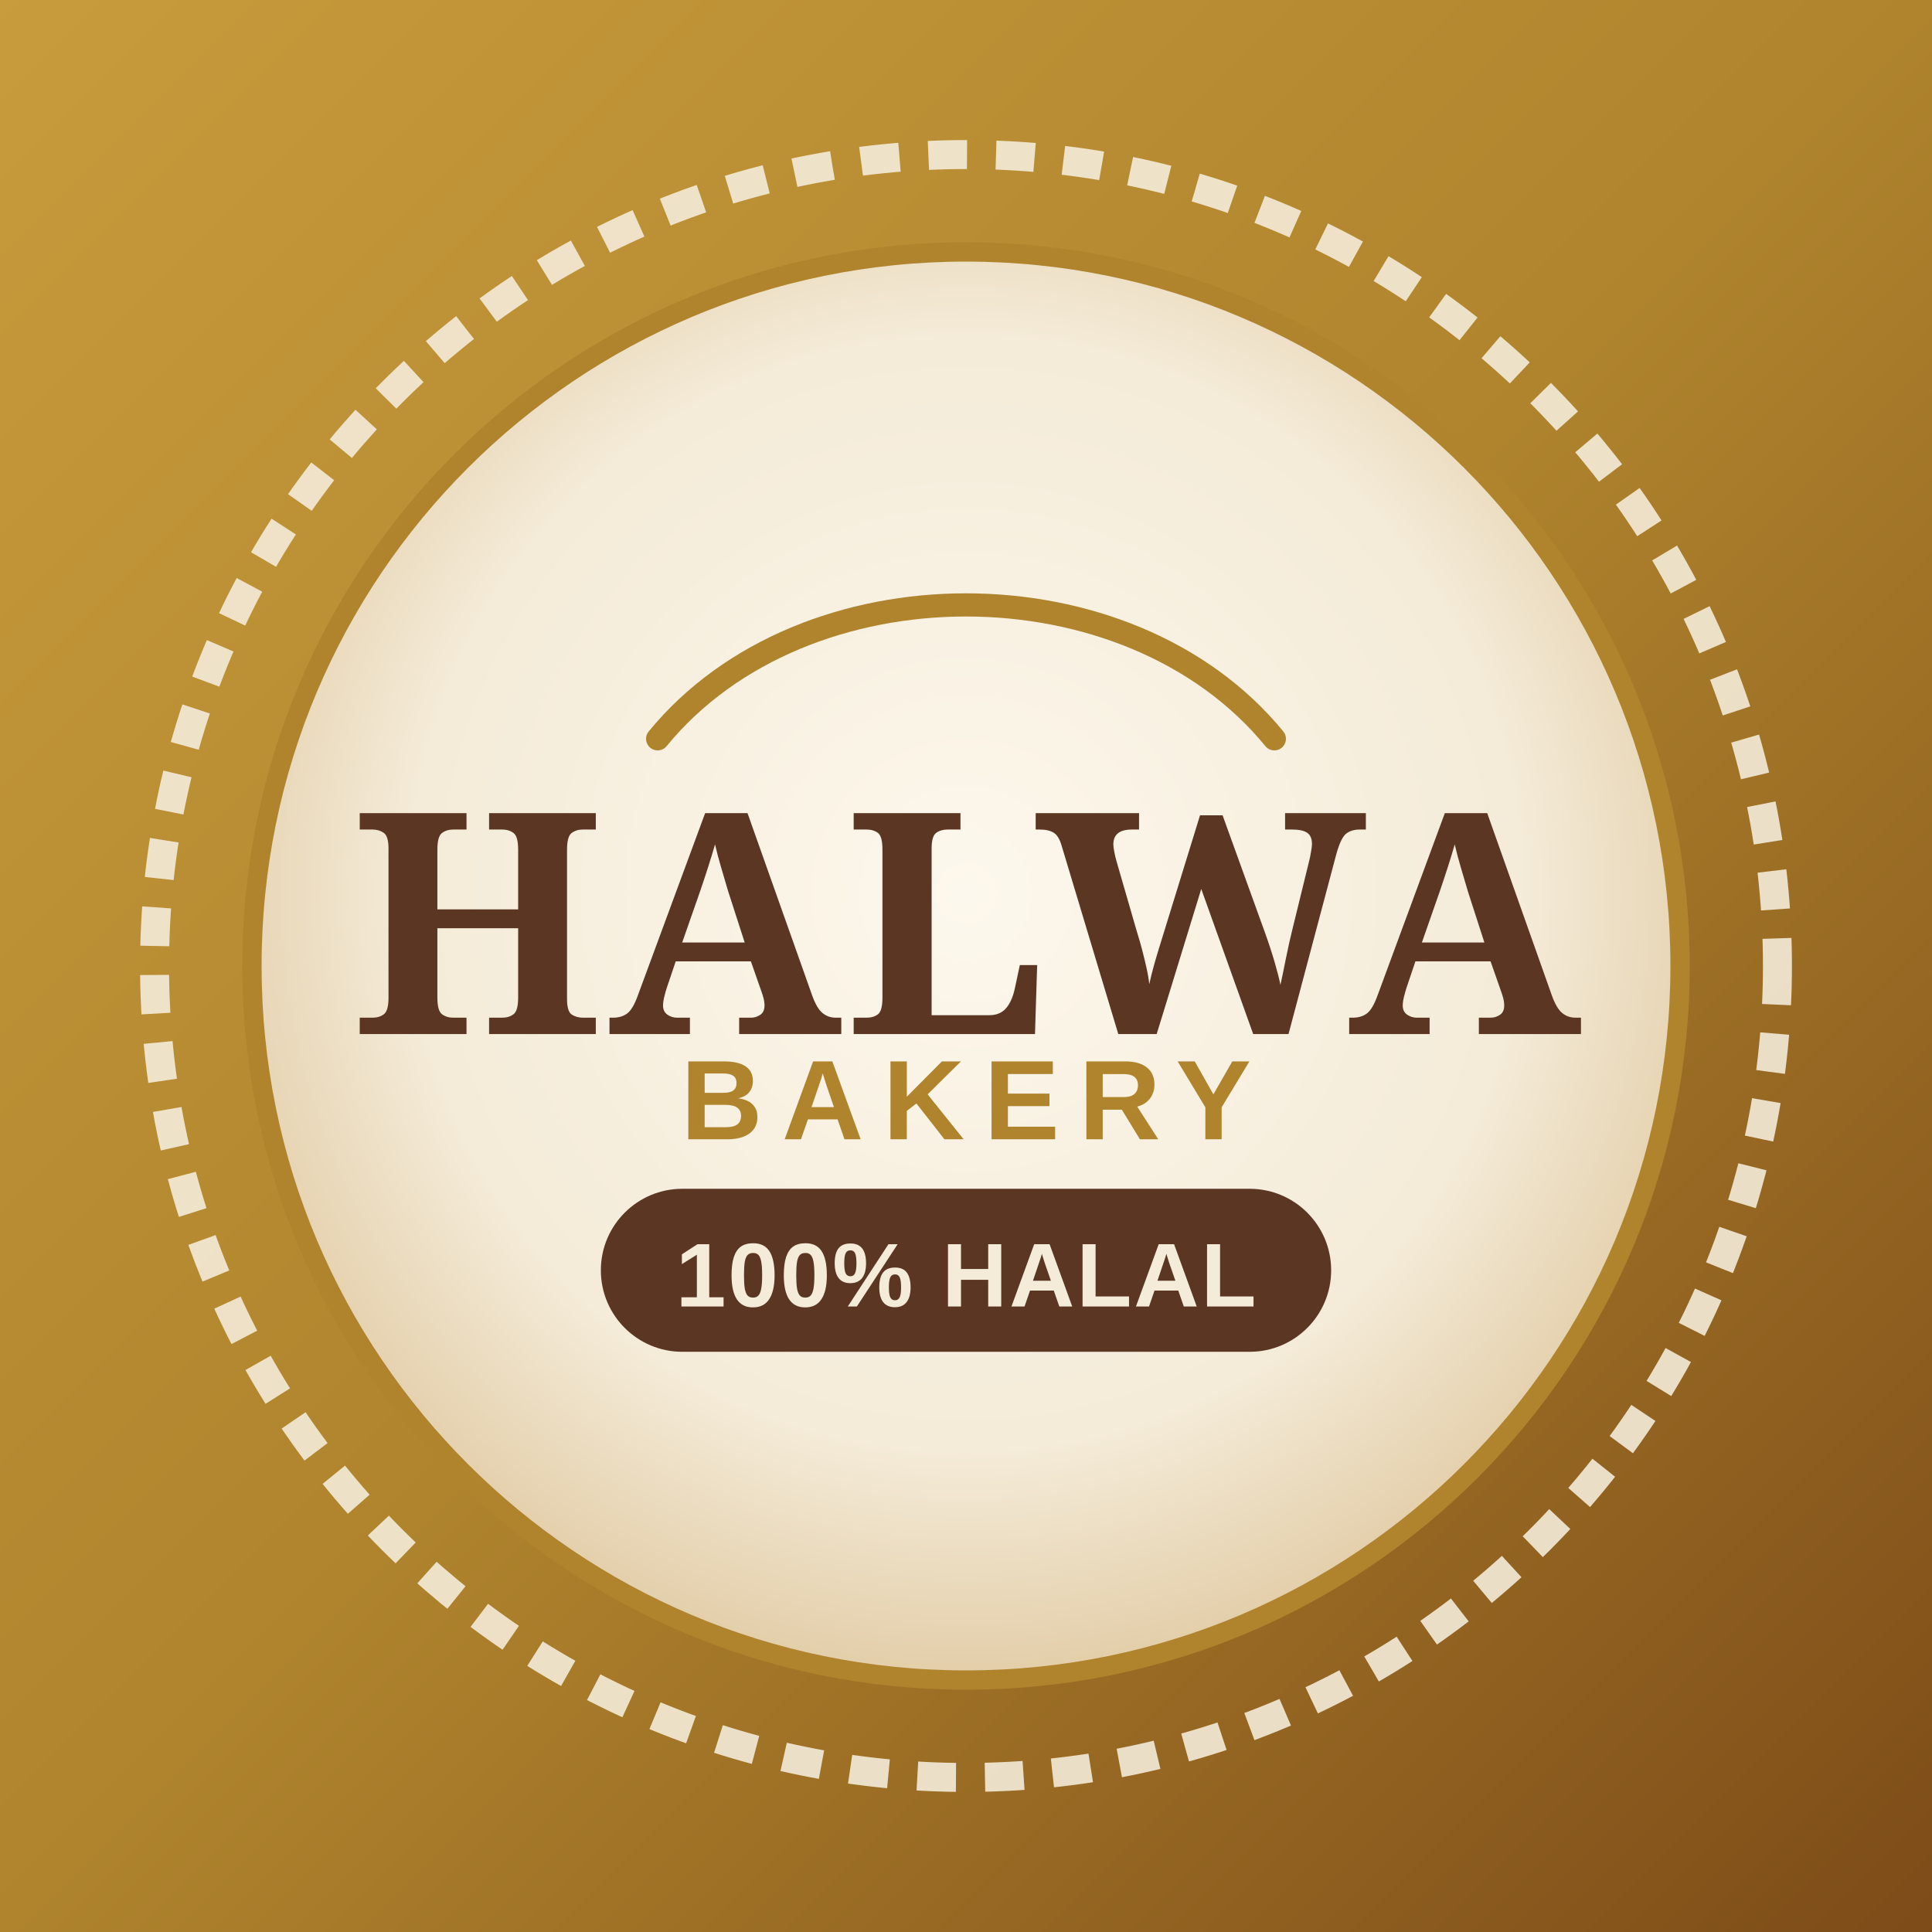
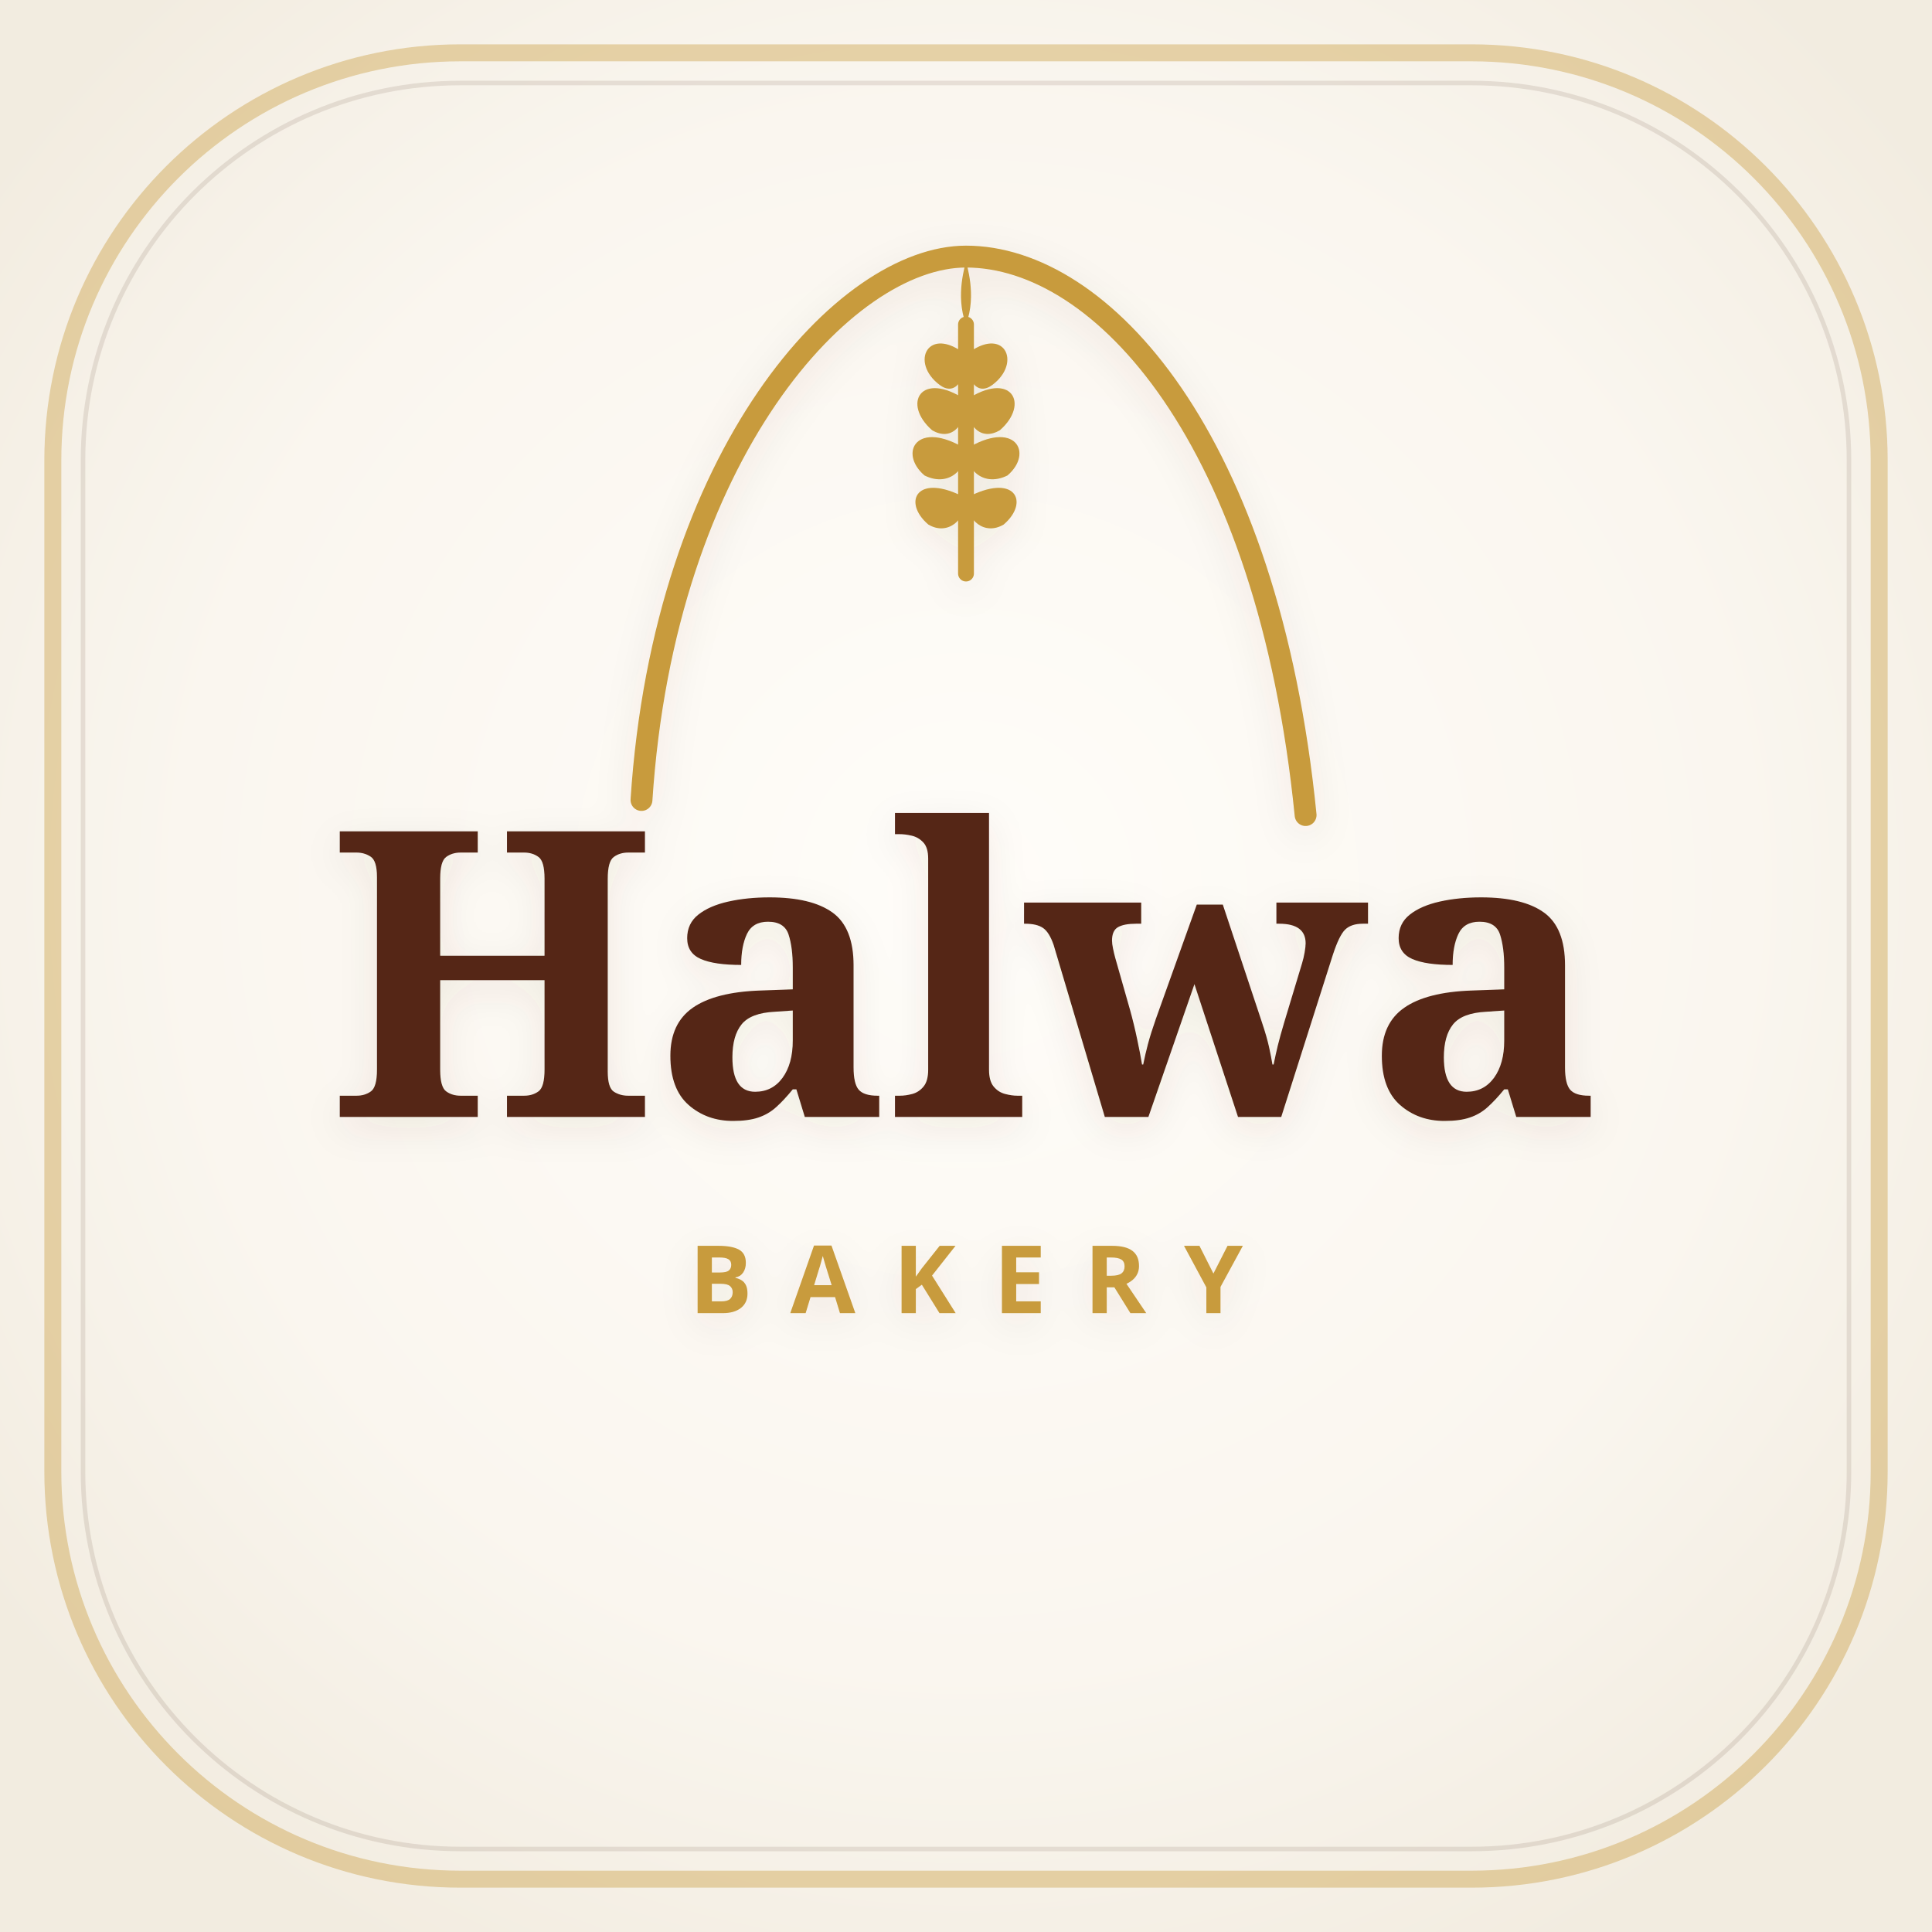
<svg xmlns="http://www.w3.org/2000/svg" viewBox="0 0 512 512" width="512" height="512">
  <defs>
-     <linearGradient id="bgGrad" x1="0" y1="0" x2="1" y2="1">
-       <stop offset="0%" stop-color="#C89B3C" />
-       <stop offset="50%" stop-color="#AF842D" />
-       <stop offset="100%" stop-color="#7C4B18" />
-     </linearGradient>
-     <radialGradient id="goldPlate" cx="50%" cy="45%" r="55%">
-       <stop offset="0%" stop-color="#FDF8ED" />
-       <stop offset="70%" stop-color="#F4EBD8" />
-       <stop offset="100%" stop-color="#E2CCA6" />
+     <radialGradient id="creamBg" cx="50%" cy="46%" r="62%">
+       <stop offset="0%" stop-color="#FFFDF9" />
+       <stop offset="65%" stop-color="#FAF6EF" />
+       <stop offset="100%" stop-color="#F2ECE0" />
    </radialGradient>
+     <filter id="logoShadow" x="-10%" y="-10%" width="120%" height="120%">
+       <feDropShadow dx="0" dy="3" stdDeviation="5" flood-color="#5A3623" flood-opacity="0.08" />
+     </filter>
  </defs>
-   <rect width="512" height="512" fill="url(#bgGrad)" />
-   <circle cx="256" cy="256" r="215.04" fill="none" stroke="#F4EBD8" stroke-width="7.68" stroke-dasharray="10.24 7.68" opacity="0.9" />
-   <circle cx="256" cy="256" r="189.235" fill="url(#goldPlate)" stroke="#AF842D" stroke-width="5.12" />
-   <path d="M 174.285 195.789 C 212.992 148.48 299.008 148.48 337.715 195.789" fill="none" stroke="#AF842D" stroke-width="6.144" stroke-linecap="round" />
-   <text x="256" y="274.04" font-family="serif, Georgia" font-size="82" font-weight="bold" fill="#5A3623" text-anchor="middle" letter-spacing="1">HALWA</text>
-   <text x="256" y="301.92" font-family="sans-serif, Arial" font-size="30" font-weight="900" fill="#AF842D" text-anchor="middle" letter-spacing="5.12">BAKERY</text>
-   <rect x="159.232" y="315.04" width="193.536" height="43.2" rx="21.6" fill="#5A3623" />
-   <text x="256" y="346.24" font-family="sans-serif, Arial" font-size="24" font-weight="bold" fill="#F4EBD8" text-anchor="middle" letter-spacing="0.5">100% HALAL</text>
+   <rect width="512" height="512" fill="url(#creamBg)" />
+   <rect x="14" y="14" width="484" height="484" rx="108" fill="none" stroke="#C89B3C" stroke-width="4.5" stroke-opacity="0.4" />
+   <rect x="22" y="22" width="468" height="468" rx="100" fill="none" stroke="#5A3623" stroke-width="1.2" stroke-opacity="0.12" />
+   <g transform="translate(256, 252) scale(1)" filter="url(#logoShadow)">
+     <g transform="translate(0, -68)">
+       <path d="M-86,28 C-80,-64 -32,-116 0,-116 C36,-116 80,-68 90,32" fill="none" stroke="#C89B3C" stroke-width="5.8" stroke-linecap="round" />
+       <g transform="translate(0, -70)">
+         <line x1="0" y1="38" x2="0" y2="-28" stroke="#C89B3C" stroke-width="4.2" stroke-linecap="round" />
+         <path d="M0,-28 C-3,-36 0,-44 0,-45 C0,-44 3,-36 0,-28 Z" fill="#C89B3C" />
+         <path d="M0,-20 C-10,-28 -15,-18 -7,-12 C-3,-9 0,-13 0,-20 Z" fill="#C89B3C" />
+         <path d="M0,-20 C10,-28 15,-18 7,-12 C3,-9 0,-13 0,-20 Z" fill="#C89B3C" />
+         <path d="M0,-8 C-12,-16 -17,-7 -9,0 C-4,3 0,-1 0,-8 Z" fill="#C89B3C" />
+         <path d="M0,-8 C12,-16 17,-7 9,0 C4,3 0,-1 0,-8 Z" fill="#C89B3C" />
+         <path d="M0,5 C-13,-3 -18,6 -11,12 C-5,15 0,11 0,5 Z" fill="#C89B3C" />
+         <path d="M0,5 C13,-3 18,6 11,12 C5,15 0,11 0,5 Z" fill="#C89B3C" />
+         <path d="M0,18 C-13,11 -17,19 -10,25 C-5,28 0,24 0,18 Z" fill="#C89B3C" />
+         <path d="M0,18 C13,11 17,19 10,25 C5,28 0,24 0,18 Z" fill="#C89B3C" />
+       </g>
+     </g>
+     <text x="0" y="44" font-family="Playfair Display, Georgia, serif" font-size="106" font-weight="700" fill="#542817" text-anchor="middle" letter-spacing="-1">Halwa</text>
+     <text x="0" y="96" font-family="Plus Jakarta Sans, system-ui, sans-serif" font-size="25" font-weight="800" fill="#C89B3C" text-anchor="middle" letter-spacing="10">BAKERY</text>
+   </g>
</svg>
